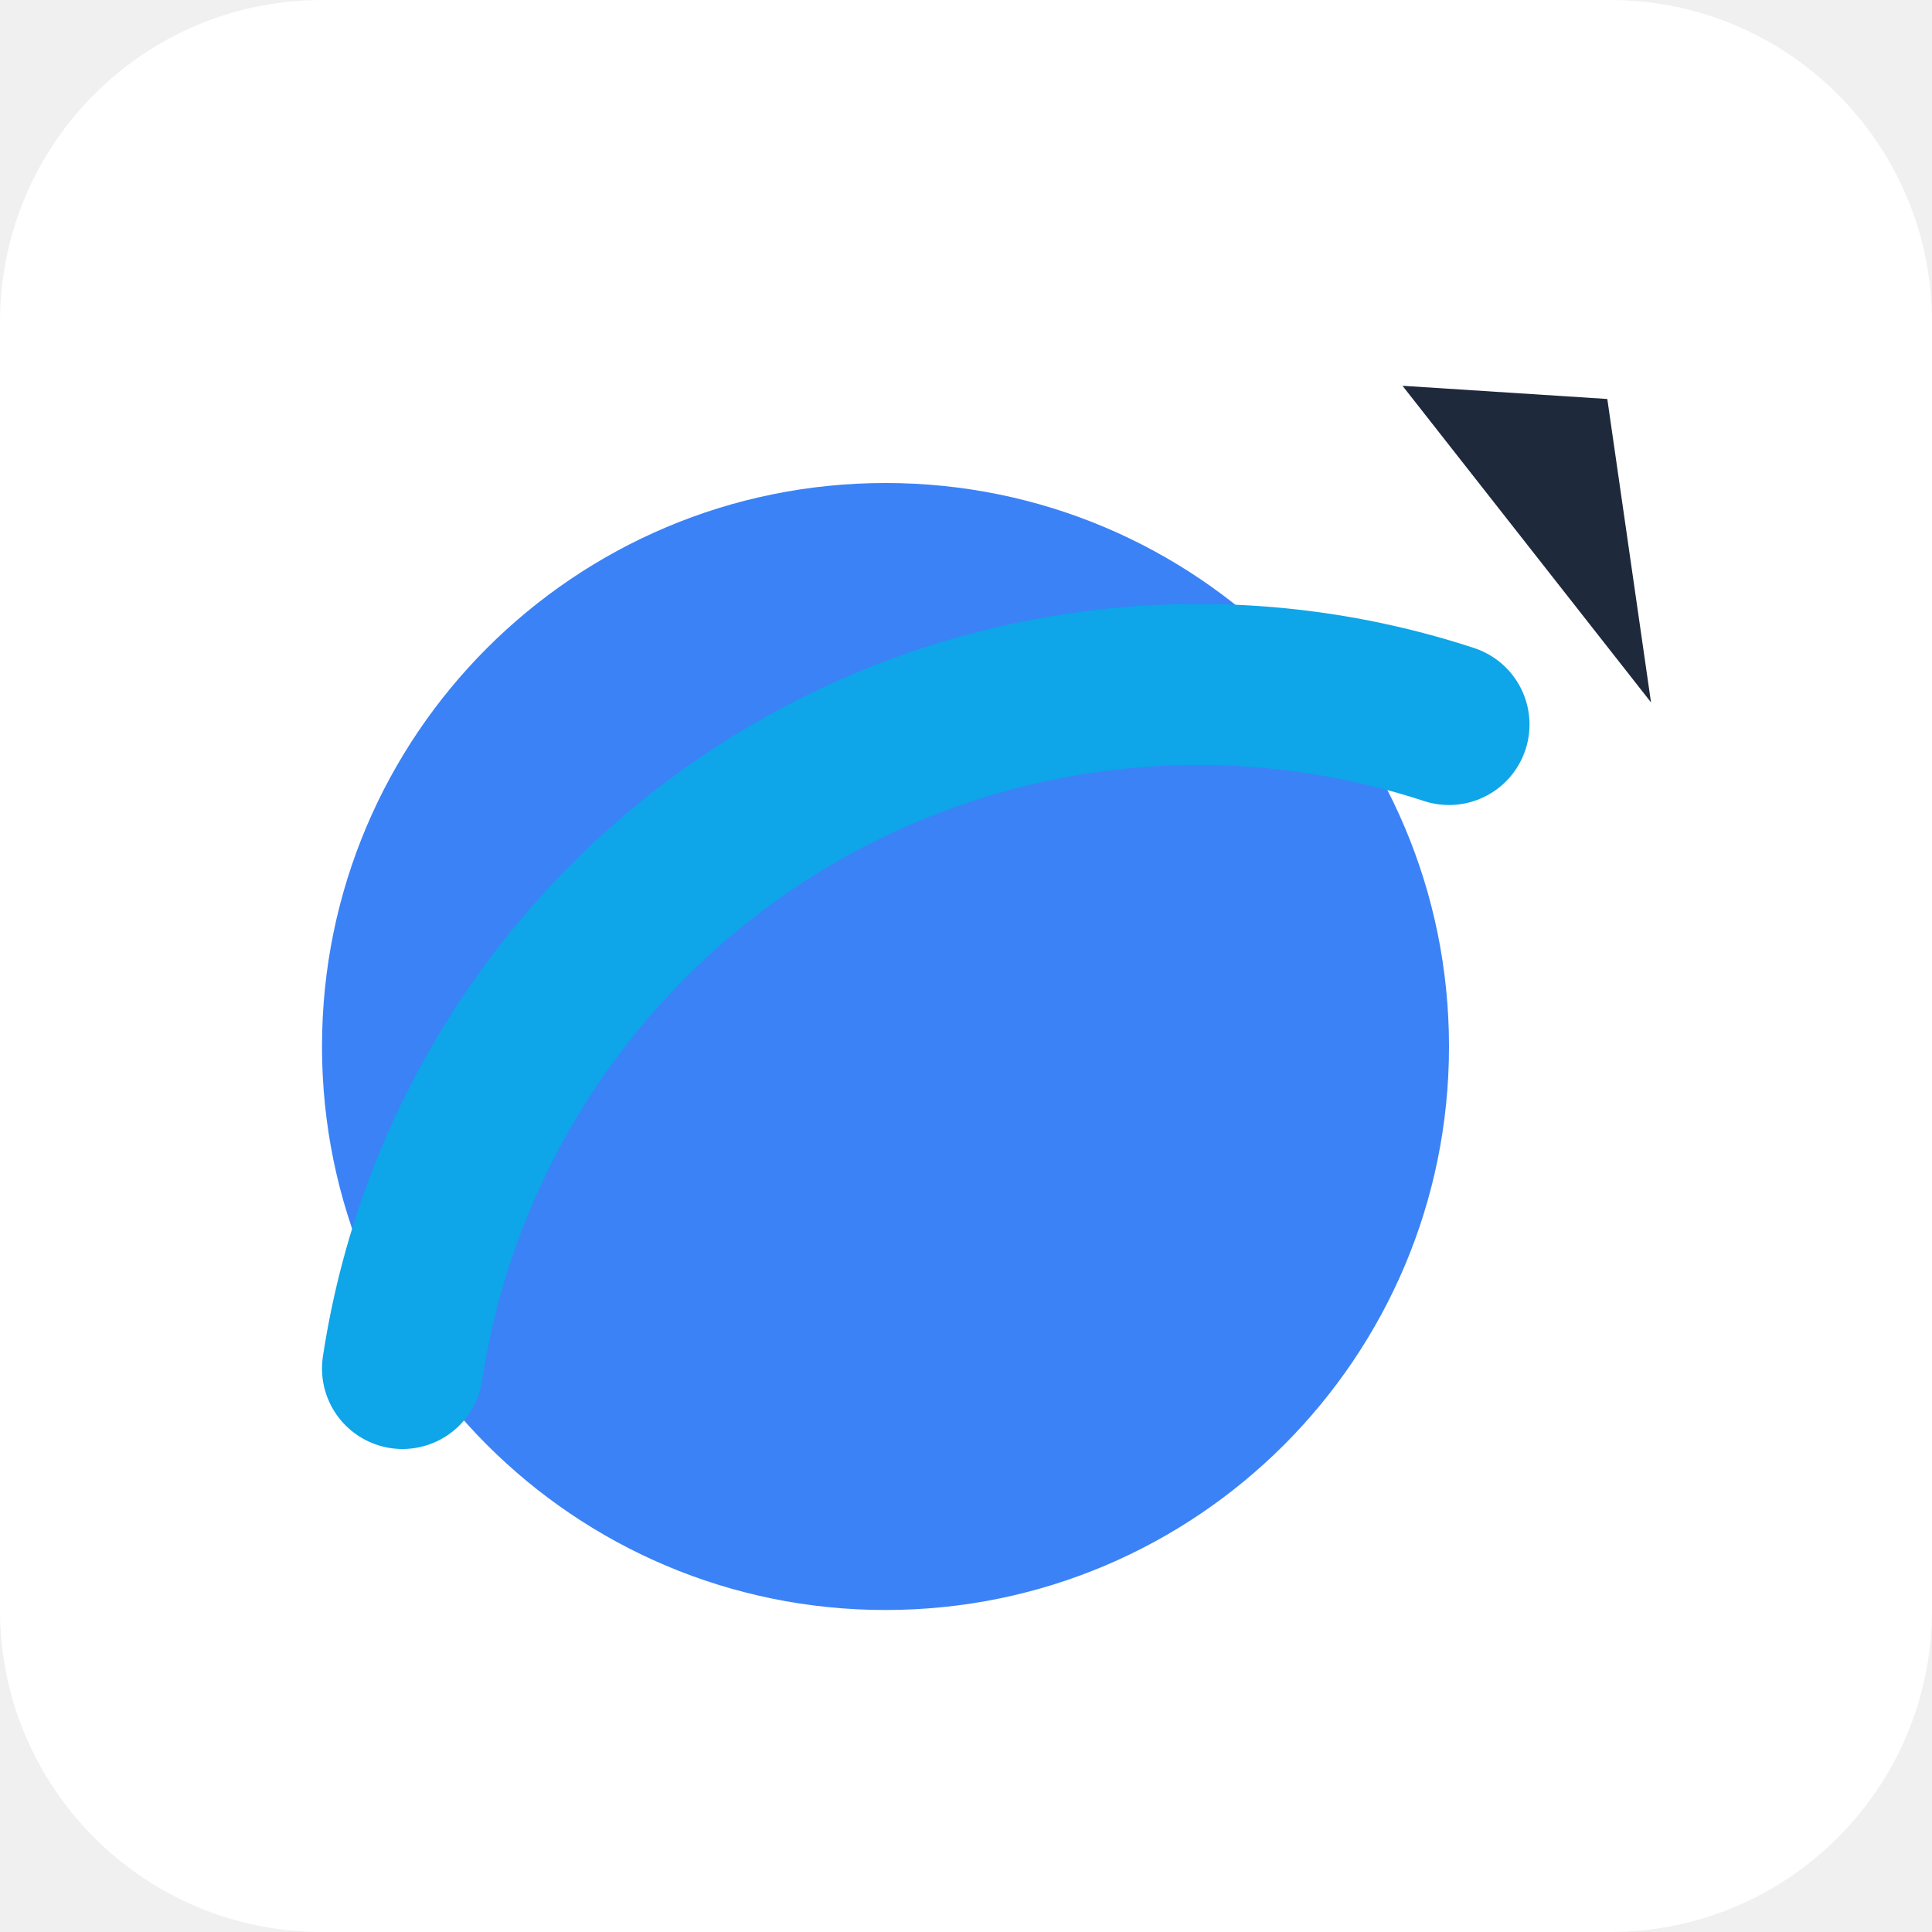
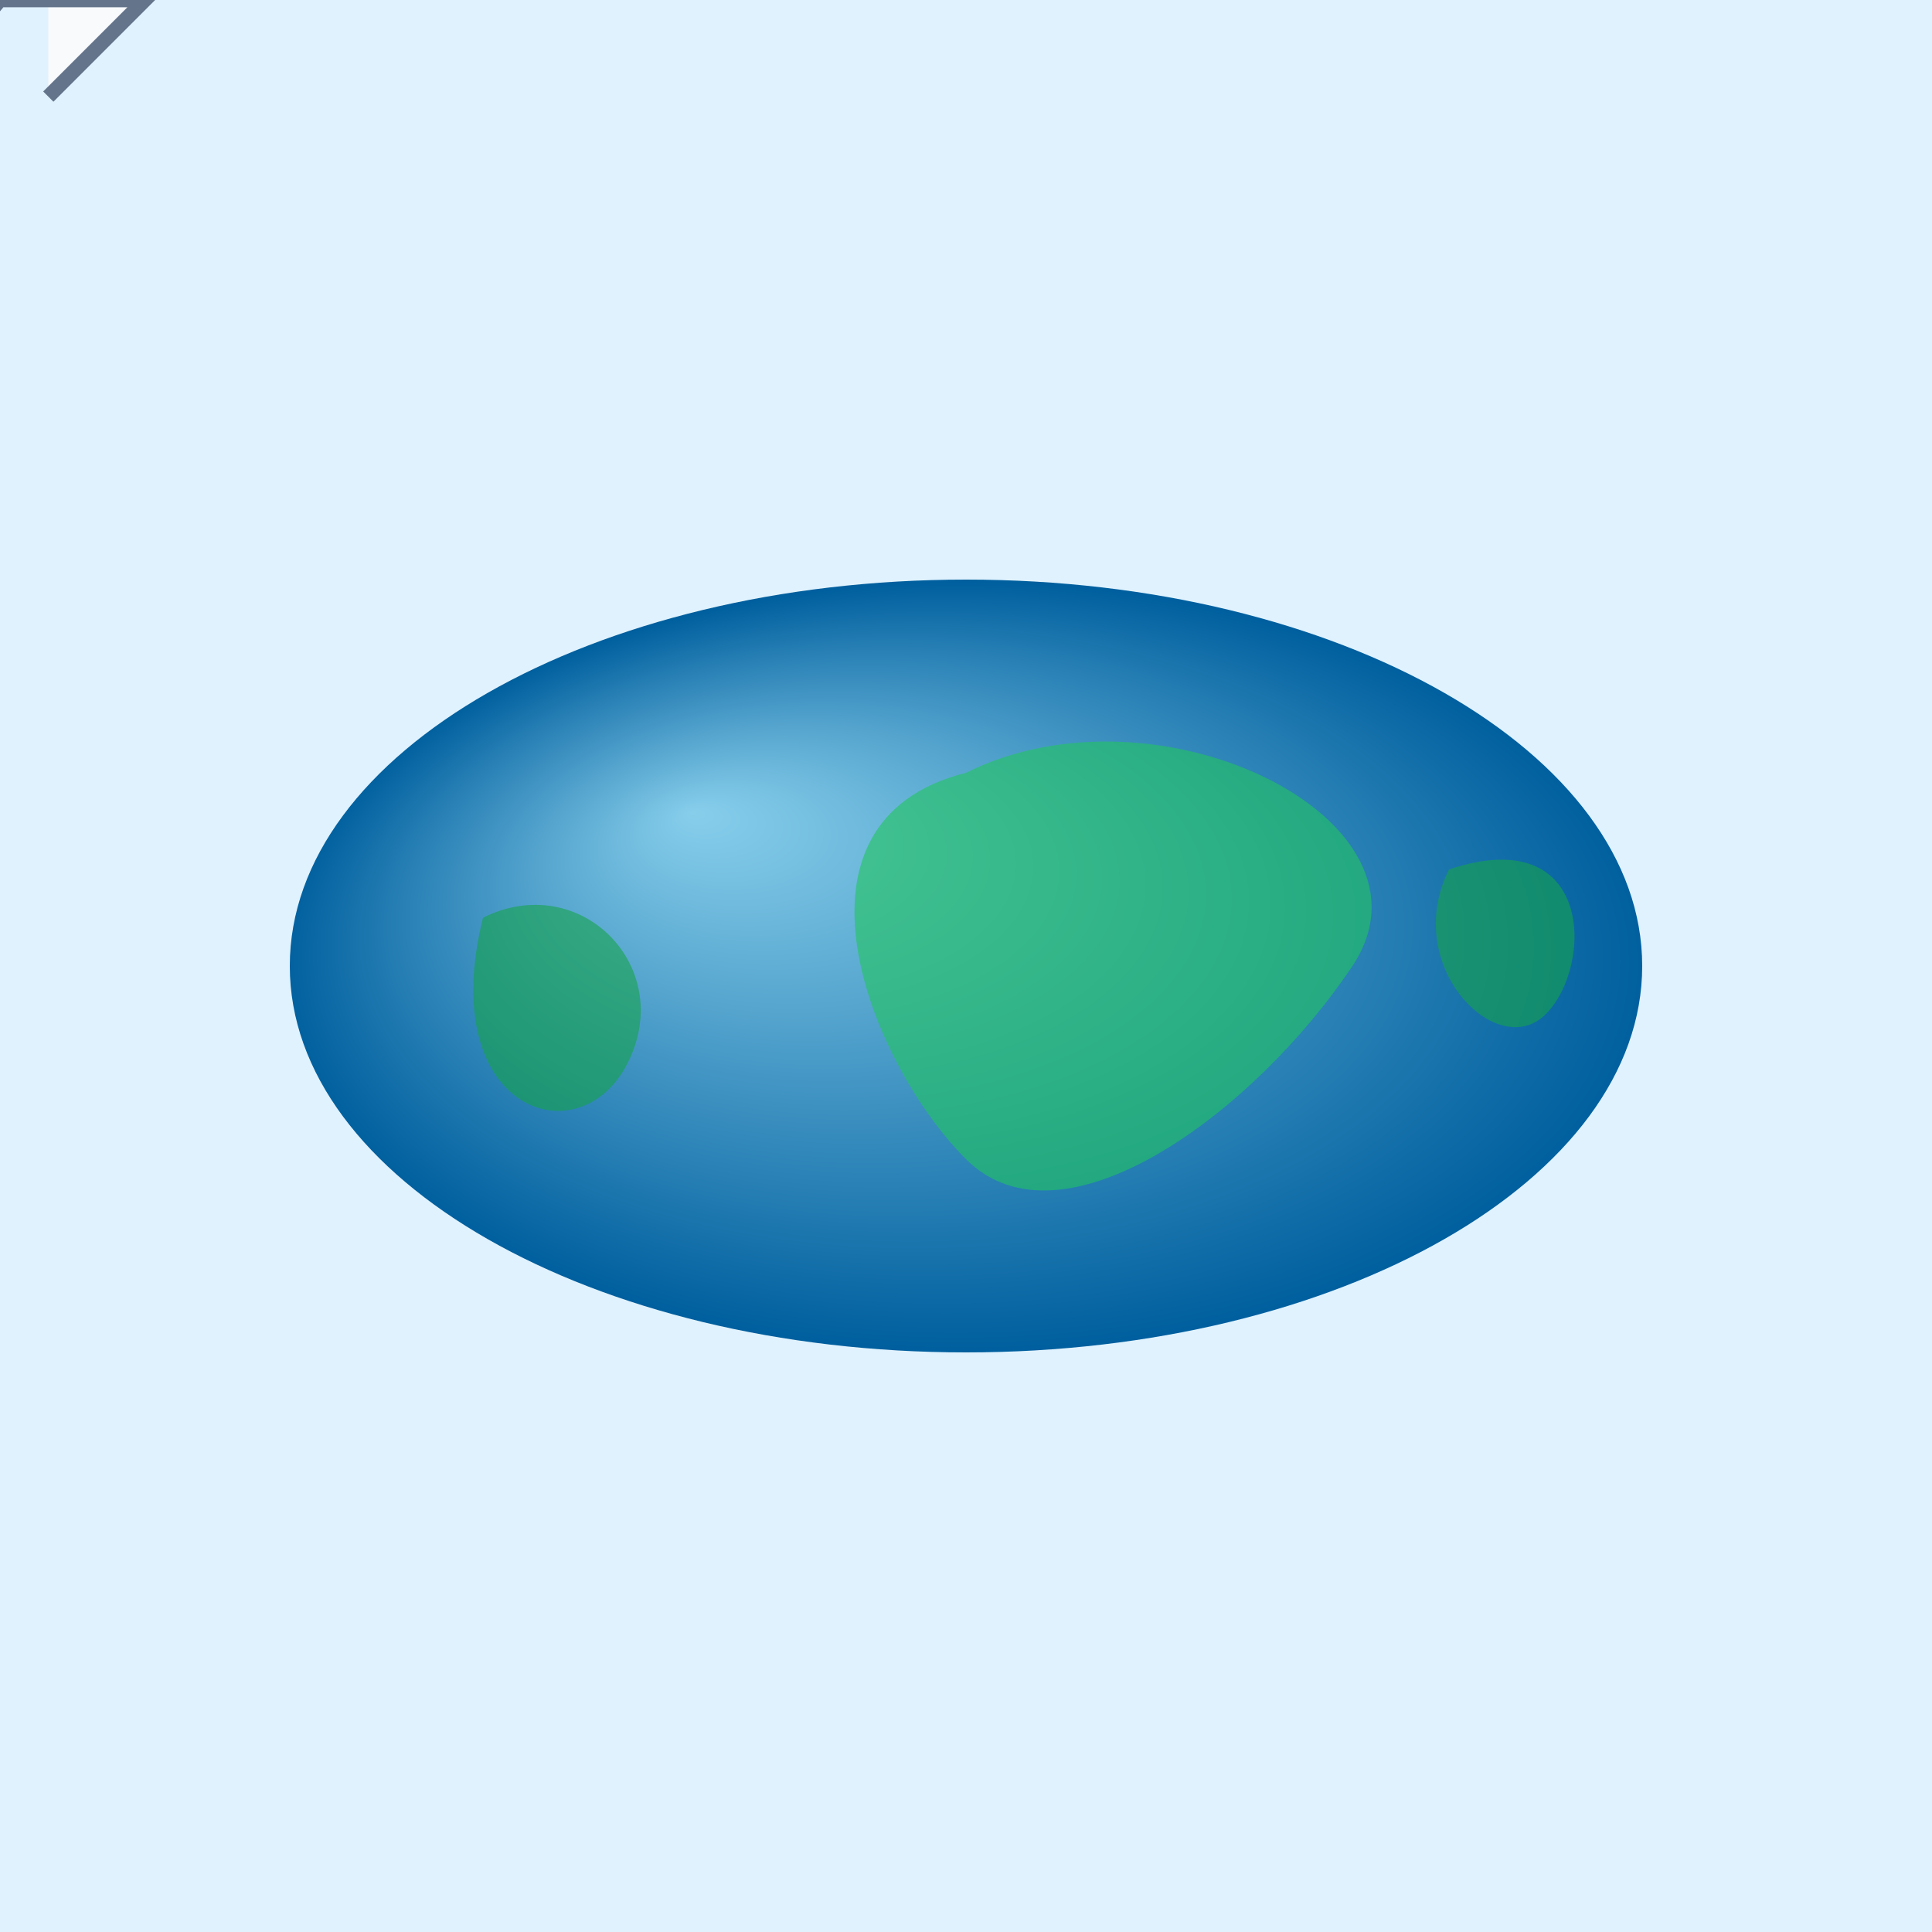
- <svg xmlns="http://www.w3.org/2000/svg" width="512" height="512" viewBox="0 0 24 24">
-   <rect width="24" height="24" rx="4" fill="#ffffff" />
-   <circle cx="11" cy="13" r="7" fill="#3b82f6" />
-   <path d="M5,17 A10,10 0 0,1 18,9" stroke="#0ea5e9" fill="none" stroke-width="2" stroke-linecap="round" />
-   <path d="M17 5 l4 3 l-1.5 -3.5 l-2.5 0.5z" fill="#1e293b" transform="rotate(15 18 6.5)" />
+ <svg xmlns="http://www.w3.org/2000/svg" viewBox="0 0 200 200">
+   <defs>
+     <radialGradient id="earth-grad" cx="50%" cy="50%" r="50%" fx="30%" fy="30%">
+       <stop offset="0%" stop-color="#87CEEB" />
+       <stop offset="100%" stop-color="#005f9e" />
+     </radialGradient>
+     <clipPath id="earth-clip">
+       <ellipse cx="100" cy="100" rx="70" ry="40" />
+     </clipPath>
+   </defs>
+   <rect width="200" height="200" fill="#e0f2fe" />
+   <g>
+     <ellipse cx="100" cy="100" rx="70" ry="40" fill="url(#earth-grad)" />
+     <g clip-path="url(#earth-clip)">
+       <g>
+         <animateTransform attributeName="transform" type="translate" values="-80 0; 80 0; -80 0" begin="0s" dur="6s" repeatCount="indefinite" />
+         <path d="M100 80 C 80 85, 90 110, 100 120 S 130 115, 140 100 S 120 70, 100 80 Z" fill="#22c55e" opacity="0.6" />
+         <path d="M150 90 C 145 100, 155 110, 160 105 S 165 85, 150 90 Z" fill="#16a34a" opacity="0.6" />
+         <path d="M50 95 C 60 90, 70 100, 65 110 S 45 115, 50 95 Z" fill="#16a34a" opacity="0.6" />
+       </g>
+     </g>
+   </g>
+   <path id="pin-path" d="M 100, 60 A 70,40 0 0 1 100, 140 A 70,40 0 0 1 100, 60" fill="none" />
+   <path id="plane-path" d="M 10,100 a 90,50 0 1,0 180,0 a 90,50 0 1,0 -180,0" fill="none" />
+   <g>
+     <path d="M-6 -18 C -6 -24, 6 -24, 6 -18 C 6 -12, 0 0, 0 0 C 0 0, -6 -12, -6 -18 Z" fill="#ef4444" />
+     <circle cx="0" cy="-15" r="3" fill="white" />
+     <animateMotion dur="6s" repeatCount="indefinite">
+       <mpath href="#pin-path" />
+     </animateMotion>
+   </g>
+   <g fill="#f8fafc" stroke="#64748b" stroke-width="1.5">
+     <path d="M-15 0 L 15 0 M-5 -6 L 0 0 L -5 6 M5 -10 L 15 0 L 5 10" />
+     <animateMotion dur="4s" repeatCount="indefinite" rotate="auto">
+       <mpath href="#plane-path" />
+     </animateMotion>
+   </g>
</svg>
